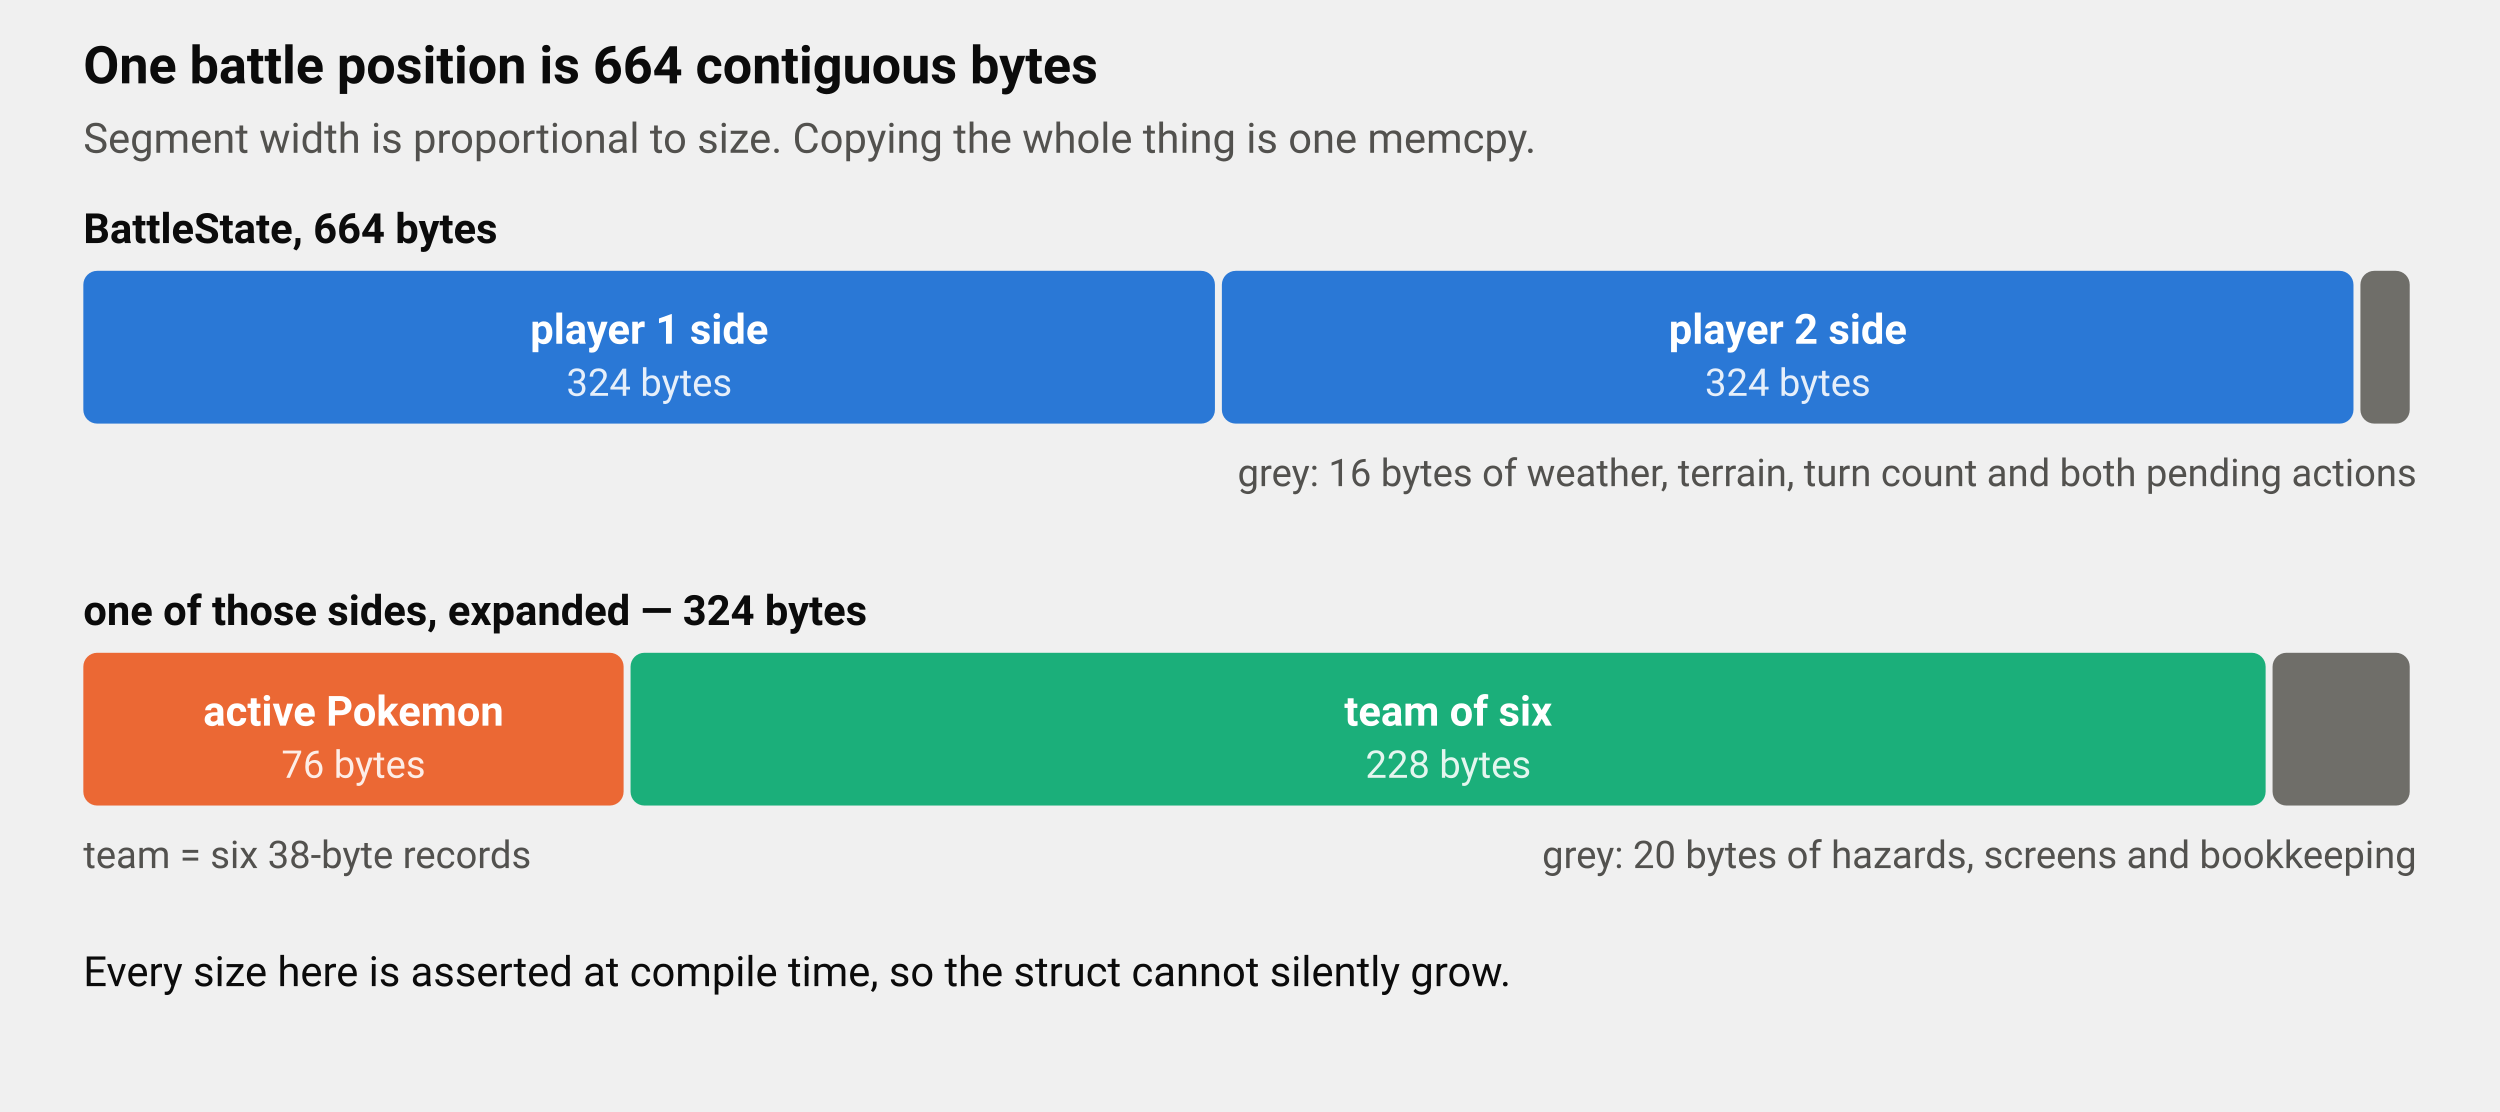
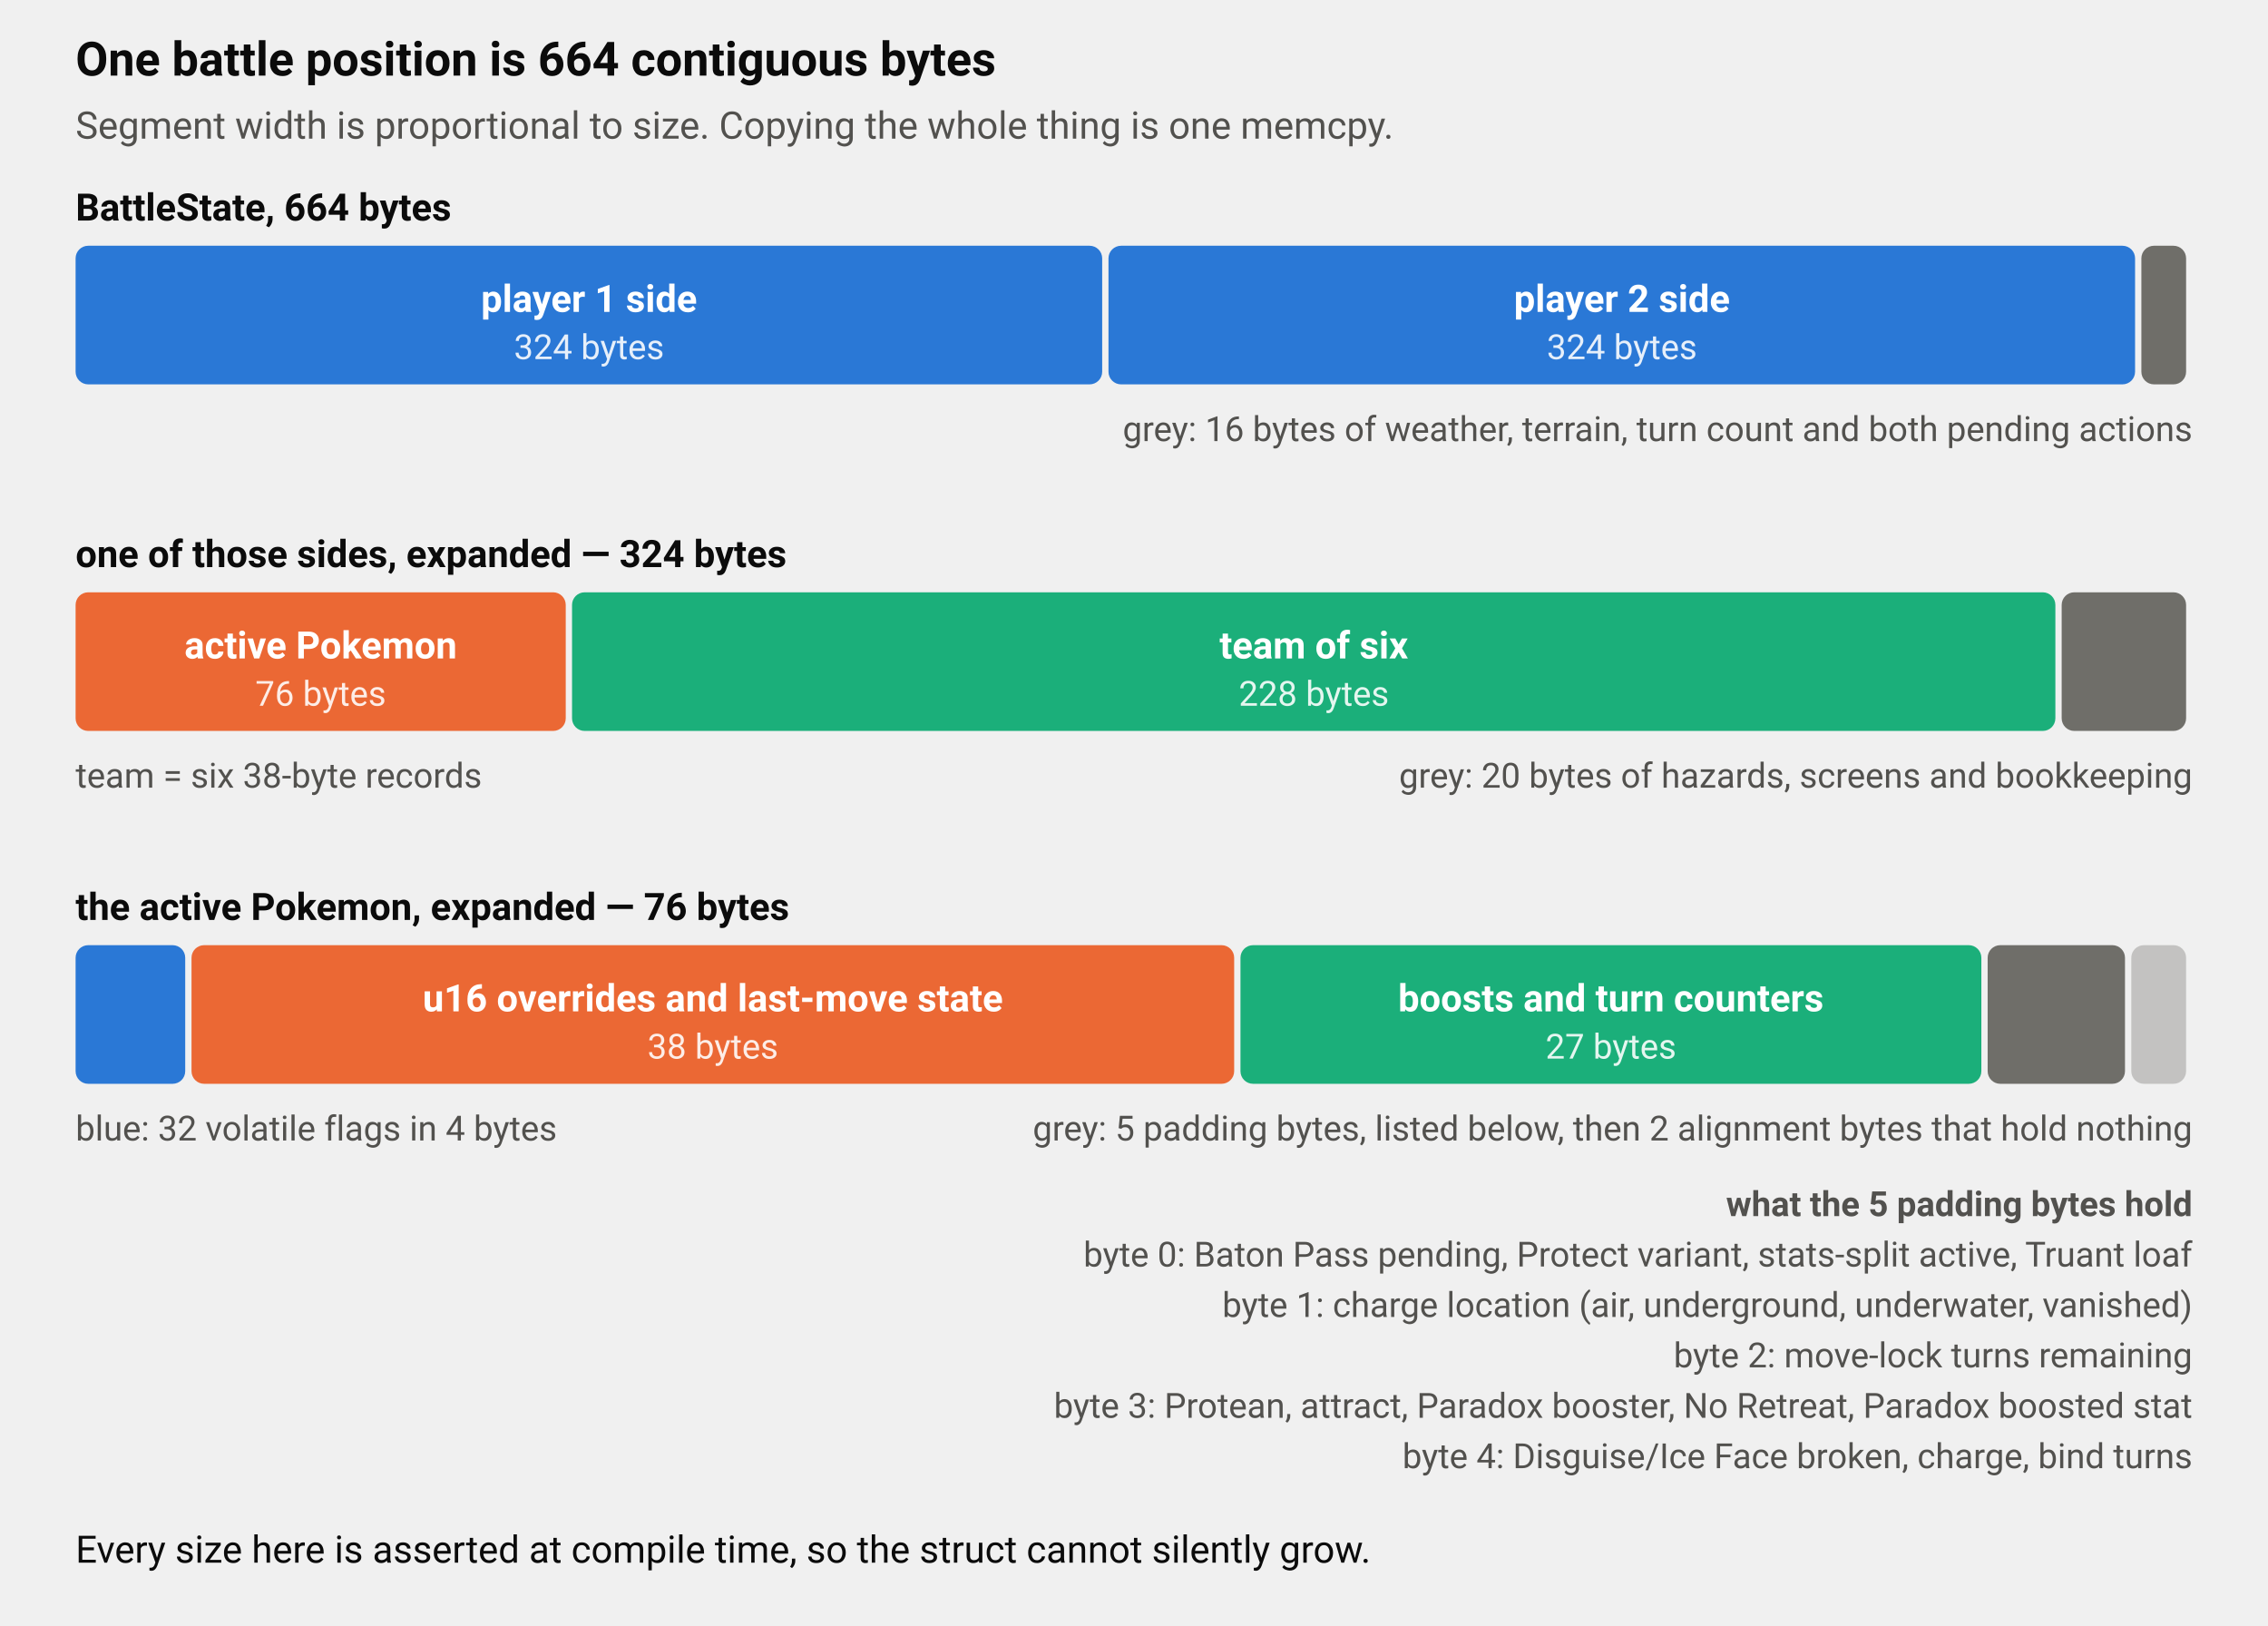
- <svg xmlns="http://www.w3.org/2000/svg" viewBox="0 0 720 320" width="720" height="320" font-family="ui-sans-serif, -apple-system, 'Segoe UI', Roboto, Helvetica, Arial, sans-serif" role="img" aria-label="BattleState is 664 bytes: two 324-byte sides plus 16 bytes of field and bookkeeping. One side is a 76-byte active Pokemon, a 228-byte team of six, and 20 bytes of side conditions.">
+ <svg xmlns="http://www.w3.org/2000/svg" viewBox="0 0 720 516" width="720" height="516" font-family="ui-sans-serif, -apple-system, 'Segoe UI', Roboto, Helvetica, Arial, sans-serif" role="img" aria-label="BattleState is 664 bytes: two 324-byte sides plus 16 bytes of field and bookkeeping. One side is a 76-byte active Pokemon, a 228-byte team of six, and 20 bytes of side conditions. The active Pokemon is 4 bytes of volatile flags, 38 bytes of u16 overrides and last-move state, 27 bytes of boosts and turn counters, 5 padding bytes that carry state, and 2 alignment bytes.">
  <text x="24" y="24" font-size="15" font-weight="600" fill="#0b0b0b">One battle position is 664 contiguous bytes</text>
  <text x="24" y="44" font-size="12" fill="#52514e">Segment width is proportional to size. Copying the whole thing is one memcpy.</text>
  <text x="24" y="70" font-size="12" font-weight="600" fill="#0b0b0b">BattleState, 664 bytes</text>
  <rect x="24.0" y="78" width="325.9" height="44" rx="4" fill="#2a78d6" />
  <text x="187.0" y="99" font-size="12" font-weight="600" text-anchor="middle" fill="#ffffff">player 1 side</text>
  <text x="187.0" y="114" font-size="11" text-anchor="middle" fill="#ffffff" opacity="0.88">324 bytes</text>
  <rect x="351.9" y="78" width="325.9" height="44" rx="4" fill="#2a78d6" />
  <text x="514.9" y="99" font-size="12" font-weight="600" text-anchor="middle" fill="#ffffff">player 2 side</text>
  <text x="514.9" y="114" font-size="11" text-anchor="middle" fill="#ffffff" opacity="0.88">324 bytes</text>
  <rect x="679.8" y="78" width="14.2" height="44" rx="4" fill="#6f6e69" />
  <text x="696" y="140" font-size="11" text-anchor="end" fill="#52514e">grey: 16 bytes of weather, terrain, turn count and both pending actions</text>
  <text x="24" y="180" font-size="12" font-weight="600" fill="#0b0b0b">one of those sides, expanded — 324 bytes</text>
  <rect x="24.0" y="188" width="155.6" height="44" rx="4" fill="#eb6834" />
  <text x="101.8" y="209" font-size="12" font-weight="600" text-anchor="middle" fill="#ffffff">active Pokemon</text>
  <text x="101.8" y="224" font-size="11" text-anchor="middle" fill="#ffffff" opacity="0.88">76 bytes</text>
  <rect x="181.6" y="188" width="470.9" height="44" rx="4" fill="#1baf7a" />
  <text x="417.1" y="209" font-size="12" font-weight="600" text-anchor="middle" fill="#ffffff">team of six</text>
  <text x="417.1" y="224" font-size="11" text-anchor="middle" fill="#ffffff" opacity="0.88">228 bytes</text>
  <rect x="654.5" y="188" width="39.5" height="44" rx="4" fill="#6f6e69" />
  <text x="696" y="250" font-size="11" text-anchor="end" fill="#52514e">grey: 20 bytes of hazards, screens and bookkeeping</text>
  <text x="24" y="250" font-size="11" fill="#52514e">team = six 38-byte records</text>
-   <text x="24" y="284" font-size="12" fill="#0b0b0b">Every size here is asserted at compile time, so the struct cannot silently grow.</text>
+   <text x="24" y="292" font-size="12" font-weight="600" fill="#0b0b0b">the active Pokemon, expanded — 76 bytes</text>
+   <rect x="24.0" y="300" width="34.8" height="44" rx="4" fill="#2a78d6" />
+   <rect x="60.8" y="300" width="331.0" height="44" rx="4" fill="#eb6834" />
+   <text x="226.3" y="321" font-size="12" font-weight="600" text-anchor="middle" fill="#ffffff">u16 overrides and last-move state</text>
+   <text x="226.3" y="336" font-size="11" text-anchor="middle" fill="#ffffff" opacity="0.88">38 bytes</text>
+   <rect x="393.8" y="300" width="235.2" height="44" rx="4" fill="#1baf7a" />
+   <text x="511.4" y="321" font-size="12" font-weight="600" text-anchor="middle" fill="#ffffff">boosts and turn counters</text>
+   <text x="511.4" y="336" font-size="11" text-anchor="middle" fill="#ffffff" opacity="0.88">27 bytes</text>
+   <rect x="631.0" y="300" width="43.6" height="44" rx="4" fill="#6f6e69" />
+   <rect x="676.6" y="300" width="17.4" height="44" rx="4" fill="#6f6e69" opacity="0.35" />
+   <text x="24" y="362" font-size="11" fill="#52514e">blue: 32 volatile flags in 4 bytes</text>
+   <text x="696" y="362" font-size="11" text-anchor="end" fill="#52514e">grey: 5 padding bytes, listed below, then 2 alignment bytes that hold nothing</text>
+   <text x="696" y="386" font-size="11" font-weight="600" text-anchor="end" fill="#52514e">what the 5 padding bytes hold</text>
+   <text x="696" y="402" font-size="11" text-anchor="end" fill="#52514e">byte 0: Baton Pass pending, Protect variant, stats-split active, Truant loaf</text>
+   <text x="696" y="418" font-size="11" text-anchor="end" fill="#52514e">byte 1: charge location (air, underground, underwater, vanished)</text>
+   <text x="696" y="434" font-size="11" text-anchor="end" fill="#52514e">byte 2: move-lock turns remaining</text>
+   <text x="696" y="450" font-size="11" text-anchor="end" fill="#52514e">byte 3: Protean, attract, Paradox booster, No Retreat, Paradox boosted stat</text>
+   <text x="696" y="466" font-size="11" text-anchor="end" fill="#52514e">byte 4: Disguise/Ice Face broken, charge, bind turns</text>
+   <text x="24" y="496" font-size="12" fill="#0b0b0b">Every size here is asserted at compile time, so the struct cannot silently grow.</text>
</svg>
